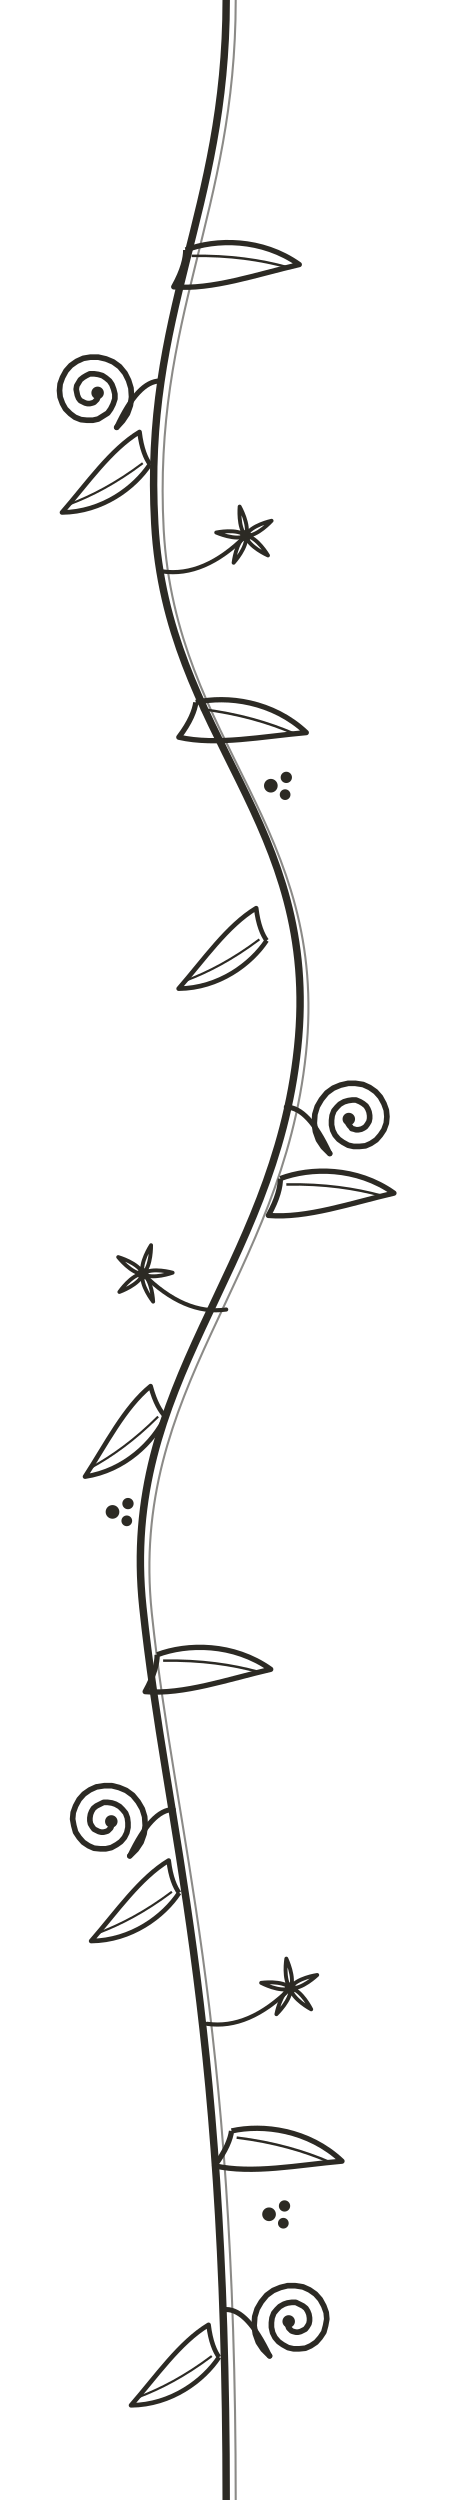
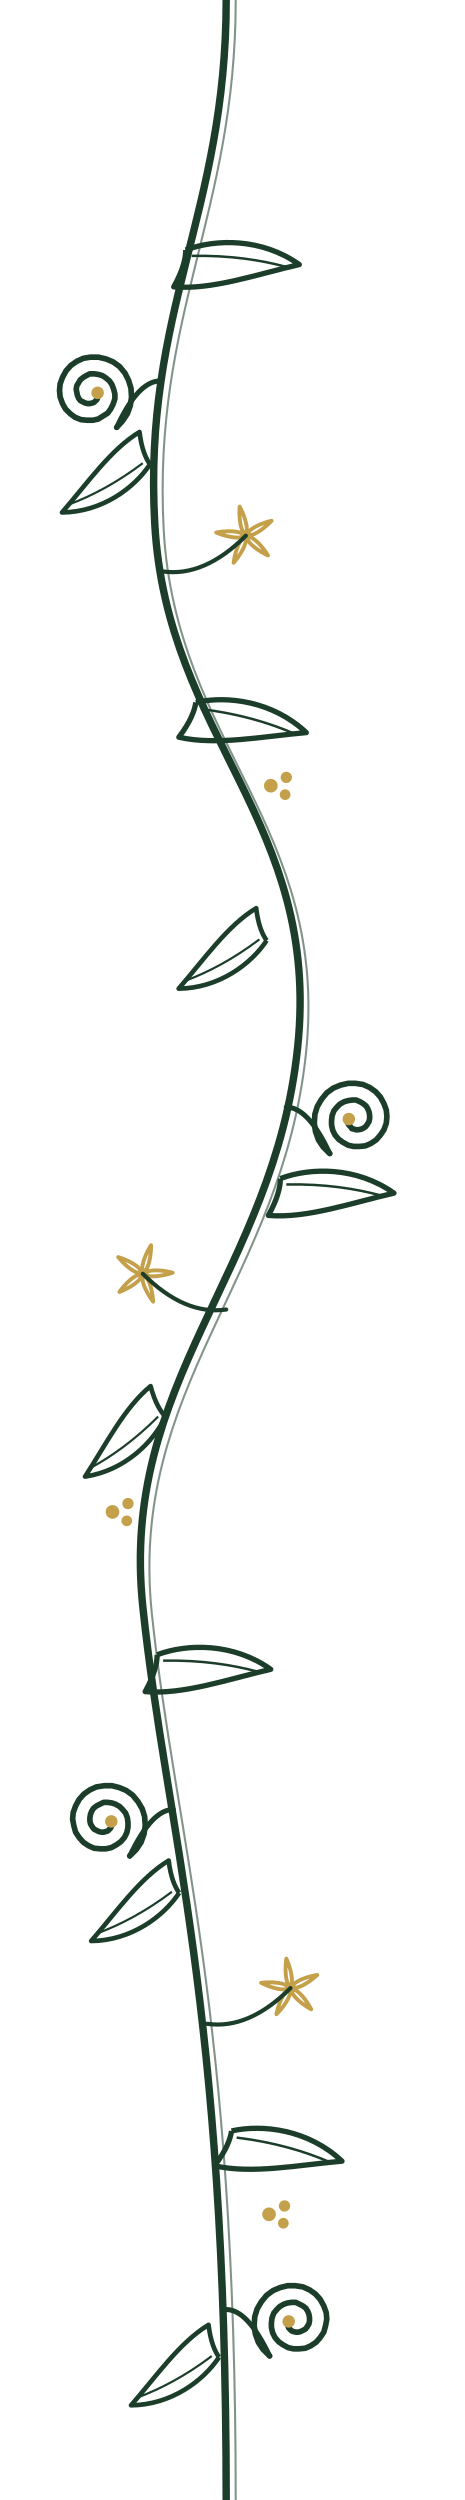
<svg xmlns="http://www.w3.org/2000/svg" viewBox="0 0 78 420" width="78" height="420" fill="none">
  <defs>
    <g id="leaf">
-       <path d="M0 0 C4 -3.2, 11 -5.6, 18 -3.4 C12 0.2, 6 4.8, 0 6.2 C0.6 3.2, 0.4 1.2, 0 0" stroke="#2c2a24" stroke-width="0.85" stroke-linejoin="round" />
-       <path d="M1.2 0.6 C7 -1.4, 12 -2.2, 16.2 -2.4" stroke="#2c2a24" stroke-width="0.4" />
+       <path d="M0 0 C4 -3.2, 11 -5.6, 18 -3.4 C12 0.2, 6 4.8, 0 6.2 C0.6 3.2, 0.4 1.2, 0 0" stroke="#1b3d2a" stroke-width="0.85" stroke-linejoin="round" />
+       <path d="M1.2 0.6 C7 -1.4, 12 -2.2, 16.2 -2.4" stroke="#1b3d2a" stroke-width="0.4" />
    </g>
    <g id="flower">
-       <path d="M0 0 C-1.3 -1.9 0.0 -6.1 0.0 -6.1 C0.0 -6.1 1.3 -1.9 0 0 M0 0 C1.4 -1.9 5.8 -1.9 5.8 -1.9 C5.8 -1.9 2.2 0.7 0 0 M0 0 C2.2 0.7 3.6 4.9 3.6 4.9 C3.6 4.9 0.0 2.3 0 0 M0 0 C-0.0 2.3 -3.6 4.9 -3.6 4.9 C-3.6 4.9 -2.2 0.7 0 0 M0 0 C-2.2 0.7 -5.8 -1.9 -5.8 -1.9 C-5.8 -1.9 -1.4 -1.9 0 0" stroke="#2c2a24" stroke-width="0.8" stroke-linejoin="round" />
-       <circle cx="0" cy="0" r="1.15" fill="#2c2a24" />
+       <path d="M0 0 C-1.3 -1.9 0.0 -6.1 0.0 -6.1 C0.0 -6.1 1.3 -1.9 0 0 M0 0 C1.4 -1.9 5.8 -1.9 5.8 -1.9 C5.8 -1.9 2.2 0.7 0 0 M0 0 C2.2 0.7 3.6 4.9 3.6 4.9 C3.6 4.9 0.0 2.3 0 0 M0 0 C-0.0 2.3 -3.6 4.9 -3.6 4.9 C-3.6 4.9 -2.2 0.7 0 0 M0 0 C-2.2 0.7 -5.8 -1.9 -5.8 -1.9 C-5.8 -1.9 -1.4 -1.9 0 0" stroke="#c4a04a" stroke-width="0.8" stroke-linejoin="round" />
+       <circle cx="0" cy="0" r="1.15" fill="#c4a04a" />
    </g>
  </defs>
-   <path d="M38.0 0 C38.0 36, 24 52, 26 88 C28 124, 54 138, 50 176 C46 214, 20 232, 24 270 C28 308, 38.0 336, 38.0 420" stroke="#2c2a24" stroke-width="1.25" stroke-linecap="round" />
-   <path d="M39.6 0 C39.6 36, 25.6 53, 27.5 89 C29.5 125, 55.4 139, 51.4 177 C47.4 215, 21.6 233, 25.5 271 C29.5 309, 39.6 337, 39.6 420" stroke="#2c2a24" stroke-width="0.35" opacity="0.55" />
+   <path d="M38.0 0 C38.0 36, 24 52, 26 88 C28 124, 54 138, 50 176 C46 214, 20 232, 24 270 C28 308, 38.0 336, 38.0 420" stroke="#1b3d2a" stroke-width="1.25" stroke-linecap="round" />
+   <path d="M39.6 0 C39.6 36, 25.6 53, 27.5 89 C29.5 125, 55.4 139, 51.4 177 C47.4 215, 21.6 233, 25.5 271 C29.5 309, 39.6 337, 39.6 420" stroke="#1b3d2a" stroke-width="0.35" opacity="0.55" />
  <use href="#leaf" transform="translate(31.2 42.0) rotate(18) scale(1.05)" />
  <use href="#leaf" transform="translate(25.2 78.0) rotate(162) scale(0.92)" />
  <use href="#leaf" transform="translate(32.9 118.0) rotate(26) scale(1.05)" />
  <use href="#leaf" transform="translate(44.8 158.0) rotate(162) scale(0.92)" />
  <use href="#leaf" transform="translate(47.1 198.0) rotate(18) scale(1.05)" />
  <use href="#leaf" transform="translate(27.8 238.0) rotate(154) scale(0.92)" />
  <use href="#leaf" transform="translate(26.4 278.0) rotate(18) scale(1.05)" />
  <use href="#leaf" transform="translate(30.1 318.0) rotate(162) scale(0.92)" />
  <use href="#leaf" transform="translate(38.9 358.0) rotate(26) scale(1.05)" />
  <use href="#leaf" transform="translate(36.8 396.0) rotate(162) scale(0.92)" />
-   <path d="M26.9 64.0 Q23.2 64.0 19.6 71.8" stroke="#2c2a24" stroke-width="0.85" stroke-linecap="round" />
-   <path d="M16.4 66.0 L16.5 66.2 L16.5 66.5 L16.4 66.8 L16.3 67.1 L16.1 67.3 L15.8 67.6 L15.5 67.7 L15.1 67.8 L14.7 67.8 L14.3 67.7 L13.9 67.5 L13.5 67.3 L13.2 66.9 L13.0 66.4 L12.9 65.9 L12.8 65.4 L12.9 64.8 L13.2 64.3 L13.5 63.8 L14.0 63.4 L14.5 63.1 L15.1 62.8 L15.8 62.8 L16.5 62.9 L17.2 63.1 L17.8 63.5 L18.4 64.0 L18.8 64.6 L19.1 65.4 L19.3 66.2 L19.3 67.0 L19.0 67.9 L18.6 68.7 L18.1 69.4 L17.3 69.9 L16.5 70.4 L15.6 70.6 L14.6 70.6 L13.6 70.5 L12.6 70.1 L11.8 69.5 L11.0 68.7 L10.5 67.8 L10.1 66.7 L10.0 65.6 L10.1 64.5 L10.5 63.4 L11.1 62.3 L11.9 61.4 L12.9 60.7 L14.0 60.2 L15.2 60.0 L16.5 60.0 L17.8 60.3 L19.0 60.8 L20.1 61.6 L21.0 62.7 L21.6 63.9 L22.0 65.2 L22.1 66.7 L21.9 68.1 L21.4 69.5 L20.6 70.7 L19.6 71.8" stroke="#2c2a24" stroke-width="0.95" stroke-linecap="round" stroke-linejoin="round" />
-   <circle cx="16.4" cy="66.0" r="1.05" fill="#2c2a24" />
-   <path d="M48.1 186.0 Q51.8 186.0 55.4 193.8" stroke="#2c2a24" stroke-width="0.85" stroke-linecap="round" />
-   <path d="M58.6 188.0 L58.5 188.2 L58.5 188.5 L58.5 188.8 L58.7 189.1 L58.9 189.3 L59.1 189.6 L59.5 189.7 L59.8 189.8 L60.2 189.8 L60.7 189.7 L61.1 189.5 L61.4 189.3 L61.7 188.9 L62.0 188.4 L62.1 187.9 L62.1 187.4 L62.0 186.8 L61.8 186.3 L61.5 185.8 L61.0 185.4 L60.5 185.1 L59.8 184.8 L59.2 184.8 L58.5 184.9 L57.8 185.1 L57.1 185.5 L56.6 186.0 L56.1 186.6 L55.8 187.4 L55.7 188.2 L55.7 189.0 L55.9 189.9 L56.3 190.7 L56.9 191.4 L57.6 191.9 L58.5 192.4 L59.4 192.6 L60.4 192.6 L61.4 192.5 L62.3 192.1 L63.2 191.5 L63.9 190.7 L64.5 189.8 L64.9 188.7 L65.0 187.6 L64.9 186.5 L64.5 185.4 L63.9 184.3 L63.1 183.4 L62.1 182.7 L61.0 182.2 L59.7 182.0 L58.5 182.0 L57.2 182.3 L56.0 182.8 L54.9 183.6 L54.0 184.7 L53.3 185.9 L52.9 187.2 L52.8 188.7 L53.0 190.1 L53.5 191.5 L54.3 192.7 L55.4 193.8" stroke="#2c2a24" stroke-width="0.95" stroke-linecap="round" stroke-linejoin="round" />
-   <circle cx="58.6" cy="188.0" r="1.05" fill="#2c2a24" />
-   <path d="M29.1 304.0 Q25.5 304.0 21.8 311.8" stroke="#2c2a24" stroke-width="0.85" stroke-linecap="round" />
-   <path d="M18.7 306.0 L18.7 306.2 L18.7 306.5 L18.7 306.8 L18.6 307.1 L18.4 307.3 L18.1 307.6 L17.8 307.7 L17.4 307.8 L17.0 307.8 L16.6 307.7 L16.2 307.5 L15.8 307.3 L15.5 306.9 L15.2 306.4 L15.1 305.9 L15.1 305.4 L15.2 304.8 L15.4 304.3 L15.7 303.8 L16.2 303.4 L16.8 303.1 L17.4 302.8 L18.1 302.8 L18.8 302.9 L19.4 303.1 L20.1 303.5 L20.6 304.0 L21.1 304.6 L21.4 305.4 L21.5 306.2 L21.5 307.0 L21.3 307.9 L20.9 308.7 L20.3 309.4 L19.6 309.9 L18.7 310.4 L17.8 310.6 L16.8 310.6 L15.8 310.5 L14.9 310.1 L14.0 309.5 L13.3 308.7 L12.7 307.8 L12.4 306.7 L12.2 305.6 L12.3 304.5 L12.7 303.4 L13.3 302.3 L14.1 301.4 L15.1 300.7 L16.2 300.2 L17.5 300.0 L18.8 300.0 L20.0 300.3 L21.2 300.8 L22.3 301.6 L23.2 302.7 L23.9 303.9 L24.3 305.2 L24.4 306.7 L24.2 308.1 L23.7 309.5 L22.9 310.7 L21.8 311.8" stroke="#2c2a24" stroke-width="0.95" stroke-linecap="round" stroke-linejoin="round" />
-   <circle cx="18.7" cy="306.0" r="1.05" fill="#2c2a24" />
-   <path d="M38.0 388.0 Q41.6 388.0 45.3 395.8" stroke="#2c2a24" stroke-width="0.85" stroke-linecap="round" />
-   <path d="M48.5 390.0 L48.4 390.2 L48.4 390.5 L48.4 390.8 L48.5 391.1 L48.7 391.3 L49.0 391.6 L49.3 391.7 L49.7 391.8 L50.1 391.8 L50.5 391.7 L50.9 391.5 L51.3 391.3 L51.6 390.9 L51.9 390.4 L52.0 389.9 L52.0 389.4 L51.9 388.8 L51.7 388.3 L51.4 387.8 L50.9 387.4 L50.3 387.1 L49.7 386.8 L49.0 386.8 L48.3 386.9 L47.7 387.1 L47.0 387.5 L46.5 388.0 L46.0 388.6 L45.7 389.4 L45.6 390.2 L45.6 391.0 L45.8 391.9 L46.2 392.7 L46.8 393.4 L47.5 393.9 L48.4 394.4 L49.3 394.6 L50.3 394.6 L51.3 394.5 L52.2 394.1 L53.1 393.5 L53.8 392.7 L54.4 391.8 L54.7 390.7 L54.9 389.6 L54.8 388.5 L54.4 387.4 L53.8 386.3 L53.0 385.4 L52.0 384.7 L50.9 384.2 L49.6 384.0 L48.3 384.0 L47.1 384.3 L45.9 384.8 L44.8 385.6 L43.9 386.7 L43.2 387.9 L42.8 389.2 L42.7 390.7 L42.9 392.1 L43.4 393.5 L44.2 394.7 L45.3 395.8" stroke="#2c2a24" stroke-width="0.95" stroke-linecap="round" stroke-linejoin="round" />
-   <circle cx="48.5" cy="390.0" r="1.05" fill="#2c2a24" />
+   <path d="M26.9 64.0 Q23.2 64.0 19.6 71.8" stroke="#1b3d2a" stroke-width="0.85" stroke-linecap="round" />
+   <path d="M16.4 66.0 L16.5 66.2 L16.5 66.5 L16.4 66.8 L16.3 67.1 L16.1 67.3 L15.8 67.6 L15.5 67.7 L15.1 67.8 L14.7 67.8 L14.3 67.7 L13.9 67.5 L13.5 67.3 L13.2 66.9 L13.0 66.4 L12.9 65.9 L12.8 65.4 L12.9 64.8 L13.2 64.3 L13.5 63.8 L14.0 63.4 L14.5 63.1 L15.1 62.8 L15.8 62.8 L16.5 62.9 L17.2 63.1 L17.8 63.5 L18.4 64.0 L18.8 64.6 L19.1 65.4 L19.3 66.2 L19.3 67.0 L19.0 67.9 L18.6 68.7 L18.1 69.4 L17.3 69.9 L16.5 70.4 L15.6 70.6 L14.6 70.6 L13.6 70.5 L12.6 70.1 L11.8 69.5 L11.0 68.7 L10.5 67.8 L10.1 66.7 L10.0 65.6 L10.1 64.5 L10.5 63.4 L11.1 62.3 L11.9 61.4 L12.9 60.7 L14.0 60.2 L15.2 60.0 L16.5 60.0 L17.8 60.3 L19.0 60.8 L20.1 61.6 L21.0 62.7 L21.6 63.9 L22.0 65.2 L22.1 66.7 L21.9 68.1 L21.4 69.5 L20.6 70.7 L19.6 71.8" stroke="#1b3d2a" stroke-width="0.95" stroke-linecap="round" stroke-linejoin="round" />
+   <circle cx="16.4" cy="66.0" r="1.05" fill="#c4a04a" />
+   <path d="M48.1 186.0 Q51.8 186.0 55.4 193.8" stroke="#1b3d2a" stroke-width="0.85" stroke-linecap="round" />
+   <path d="M58.6 188.0 L58.5 188.2 L58.5 188.5 L58.5 188.8 L58.7 189.1 L58.9 189.3 L59.1 189.6 L59.5 189.7 L59.8 189.8 L60.2 189.8 L60.7 189.7 L61.1 189.5 L61.4 189.3 L61.7 188.9 L62.0 188.4 L62.1 187.9 L62.1 187.4 L62.0 186.8 L61.8 186.3 L61.5 185.8 L61.0 185.4 L60.5 185.1 L59.8 184.8 L59.2 184.8 L58.5 184.9 L57.8 185.1 L57.1 185.5 L56.6 186.0 L56.1 186.6 L55.8 187.4 L55.7 188.2 L55.7 189.0 L55.9 189.9 L56.3 190.7 L56.9 191.4 L57.6 191.9 L58.5 192.4 L59.4 192.6 L60.4 192.6 L61.4 192.5 L62.3 192.1 L63.2 191.5 L63.9 190.7 L64.5 189.8 L64.9 188.7 L65.0 187.6 L64.9 186.5 L64.5 185.4 L63.9 184.3 L63.1 183.4 L62.1 182.7 L61.0 182.2 L59.7 182.0 L58.5 182.0 L57.2 182.3 L56.0 182.8 L54.9 183.6 L54.0 184.7 L53.3 185.9 L52.9 187.2 L52.8 188.7 L53.0 190.1 L53.5 191.5 L54.3 192.7 L55.4 193.8" stroke="#1b3d2a" stroke-width="0.95" stroke-linecap="round" stroke-linejoin="round" />
+   <circle cx="58.6" cy="188.0" r="1.05" fill="#c4a04a" />
+   <path d="M29.1 304.0 Q25.5 304.0 21.8 311.8" stroke="#1b3d2a" stroke-width="0.85" stroke-linecap="round" />
+   <path d="M18.7 306.0 L18.7 306.2 L18.7 306.5 L18.7 306.8 L18.6 307.1 L18.4 307.3 L18.1 307.6 L17.8 307.7 L17.4 307.8 L17.0 307.8 L16.6 307.7 L16.2 307.5 L15.8 307.3 L15.5 306.9 L15.2 306.4 L15.1 305.9 L15.1 305.4 L15.2 304.8 L15.4 304.3 L15.7 303.8 L16.2 303.4 L16.8 303.1 L17.4 302.8 L18.1 302.8 L18.8 302.9 L19.4 303.1 L20.1 303.5 L20.6 304.0 L21.1 304.6 L21.4 305.4 L21.5 306.2 L21.5 307.0 L21.3 307.9 L20.9 308.7 L20.3 309.4 L19.6 309.9 L18.7 310.4 L17.8 310.6 L16.8 310.6 L15.8 310.5 L14.9 310.1 L14.0 309.5 L13.3 308.7 L12.7 307.8 L12.4 306.7 L12.2 305.6 L12.3 304.5 L12.7 303.4 L13.3 302.3 L14.1 301.4 L15.1 300.7 L16.2 300.2 L17.5 300.0 L18.8 300.0 L20.0 300.3 L21.2 300.8 L22.3 301.6 L23.2 302.7 L23.9 303.9 L24.3 305.2 L24.4 306.7 L24.2 308.1 L23.7 309.5 L22.9 310.7 L21.8 311.8" stroke="#1b3d2a" stroke-width="0.95" stroke-linecap="round" stroke-linejoin="round" />
+   <circle cx="18.7" cy="306.0" r="1.05" fill="#c4a04a" />
+   <path d="M38.0 388.0 Q41.6 388.0 45.3 395.8" stroke="#1b3d2a" stroke-width="0.85" stroke-linecap="round" />
+   <path d="M48.5 390.0 L48.4 390.2 L48.4 390.5 L48.4 390.8 L48.5 391.1 L48.7 391.3 L49.0 391.6 L49.3 391.7 L49.7 391.8 L50.1 391.8 L50.5 391.7 L50.9 391.5 L51.3 391.3 L51.6 390.9 L51.9 390.4 L52.0 389.9 L52.0 389.4 L51.9 388.8 L51.7 388.3 L51.4 387.8 L50.9 387.4 L50.3 387.1 L49.7 386.8 L49.0 386.8 L48.3 386.9 L47.7 387.1 L47.0 387.5 L46.5 388.0 L46.0 388.6 L45.7 389.4 L45.6 390.2 L45.6 391.0 L45.8 391.9 L46.2 392.7 L46.8 393.4 L47.5 393.9 L48.4 394.4 L49.3 394.6 L50.3 394.6 L51.3 394.5 L52.2 394.1 L53.1 393.5 L53.8 392.7 L54.4 391.8 L54.7 390.7 L54.9 389.6 L54.8 388.5 L54.4 387.4 L53.8 386.3 L53.0 385.4 L52.0 384.7 L50.9 384.2 L49.6 384.0 L48.3 384.0 L47.1 384.3 L45.9 384.8 L44.8 385.6 L43.9 386.7 L43.2 387.9 L42.8 389.2 L42.7 390.7 L42.9 392.1 L43.4 393.5 L44.2 394.7 L45.3 395.8" stroke="#1b3d2a" stroke-width="0.95" stroke-linecap="round" stroke-linejoin="round" />
+   <circle cx="48.5" cy="390.0" r="1.05" fill="#c4a04a" />
  <use href="#flower" transform="translate(41.3 90.0) rotate(-12) scale(0.82)" />
-   <path d="M27.3 96.0 Q34.3 97.0 41.3 90.0" stroke="#2c2a24" stroke-width="0.7" stroke-linecap="round" />
+   <path d="M27.3 96.0 Q34.3 97.0 41.3 90.0" stroke="#1b3d2a" stroke-width="0.7" stroke-linecap="round" />
  <use href="#flower" transform="translate(24.0 214.0) rotate(16) scale(0.82)" />
-   <path d="M38.0 220.0 Q31.0 221.0 24.0 214.0" stroke="#2c2a24" stroke-width="0.7" stroke-linecap="round" />
+   <path d="M38.0 220.0 Q31.0 221.0 24.0 214.0" stroke="#1b3d2a" stroke-width="0.7" stroke-linecap="round" />
  <use href="#flower" transform="translate(48.8 334.0) rotate(-8) scale(0.82)" />
-   <path d="M34.8 340.0 Q41.8 341.0 48.8 334.0" stroke="#2c2a24" stroke-width="0.7" stroke-linecap="round" />
-   <circle cx="45.5" cy="132.0" r="1.15" fill="#2c2a24" />
-   <circle cx="48.1" cy="130.6" r="0.95" fill="#2c2a24" />
-   <circle cx="47.9" cy="133.5" r="0.9" fill="#2c2a24" />
-   <circle cx="18.9" cy="254.0" r="1.15" fill="#2c2a24" />
-   <circle cx="21.5" cy="252.6" r="0.95" fill="#2c2a24" />
-   <circle cx="21.3" cy="255.5" r="0.9" fill="#2c2a24" />
-   <circle cx="45.2" cy="372.0" r="1.15" fill="#2c2a24" />
-   <circle cx="47.8" cy="370.6" r="0.95" fill="#2c2a24" />
-   <circle cx="47.6" cy="373.5" r="0.9" fill="#2c2a24" />
+   <path d="M34.8 340.0 Q41.8 341.0 48.8 334.0" stroke="#1b3d2a" stroke-width="0.7" stroke-linecap="round" />
+   <circle cx="45.5" cy="132.0" r="1.15" fill="#c4a04a" />
+   <circle cx="48.1" cy="130.6" r="0.95" fill="#c4a04a" />
+   <circle cx="47.9" cy="133.5" r="0.9" fill="#c4a04a" />
+   <circle cx="18.9" cy="254.0" r="1.15" fill="#c4a04a" />
+   <circle cx="21.5" cy="252.6" r="0.95" fill="#c4a04a" />
+   <circle cx="21.3" cy="255.5" r="0.9" fill="#c4a04a" />
+   <circle cx="45.2" cy="372.0" r="1.15" fill="#c4a04a" />
+   <circle cx="47.8" cy="370.6" r="0.95" fill="#c4a04a" />
+   <circle cx="47.6" cy="373.5" r="0.9" fill="#c4a04a" />
</svg>
